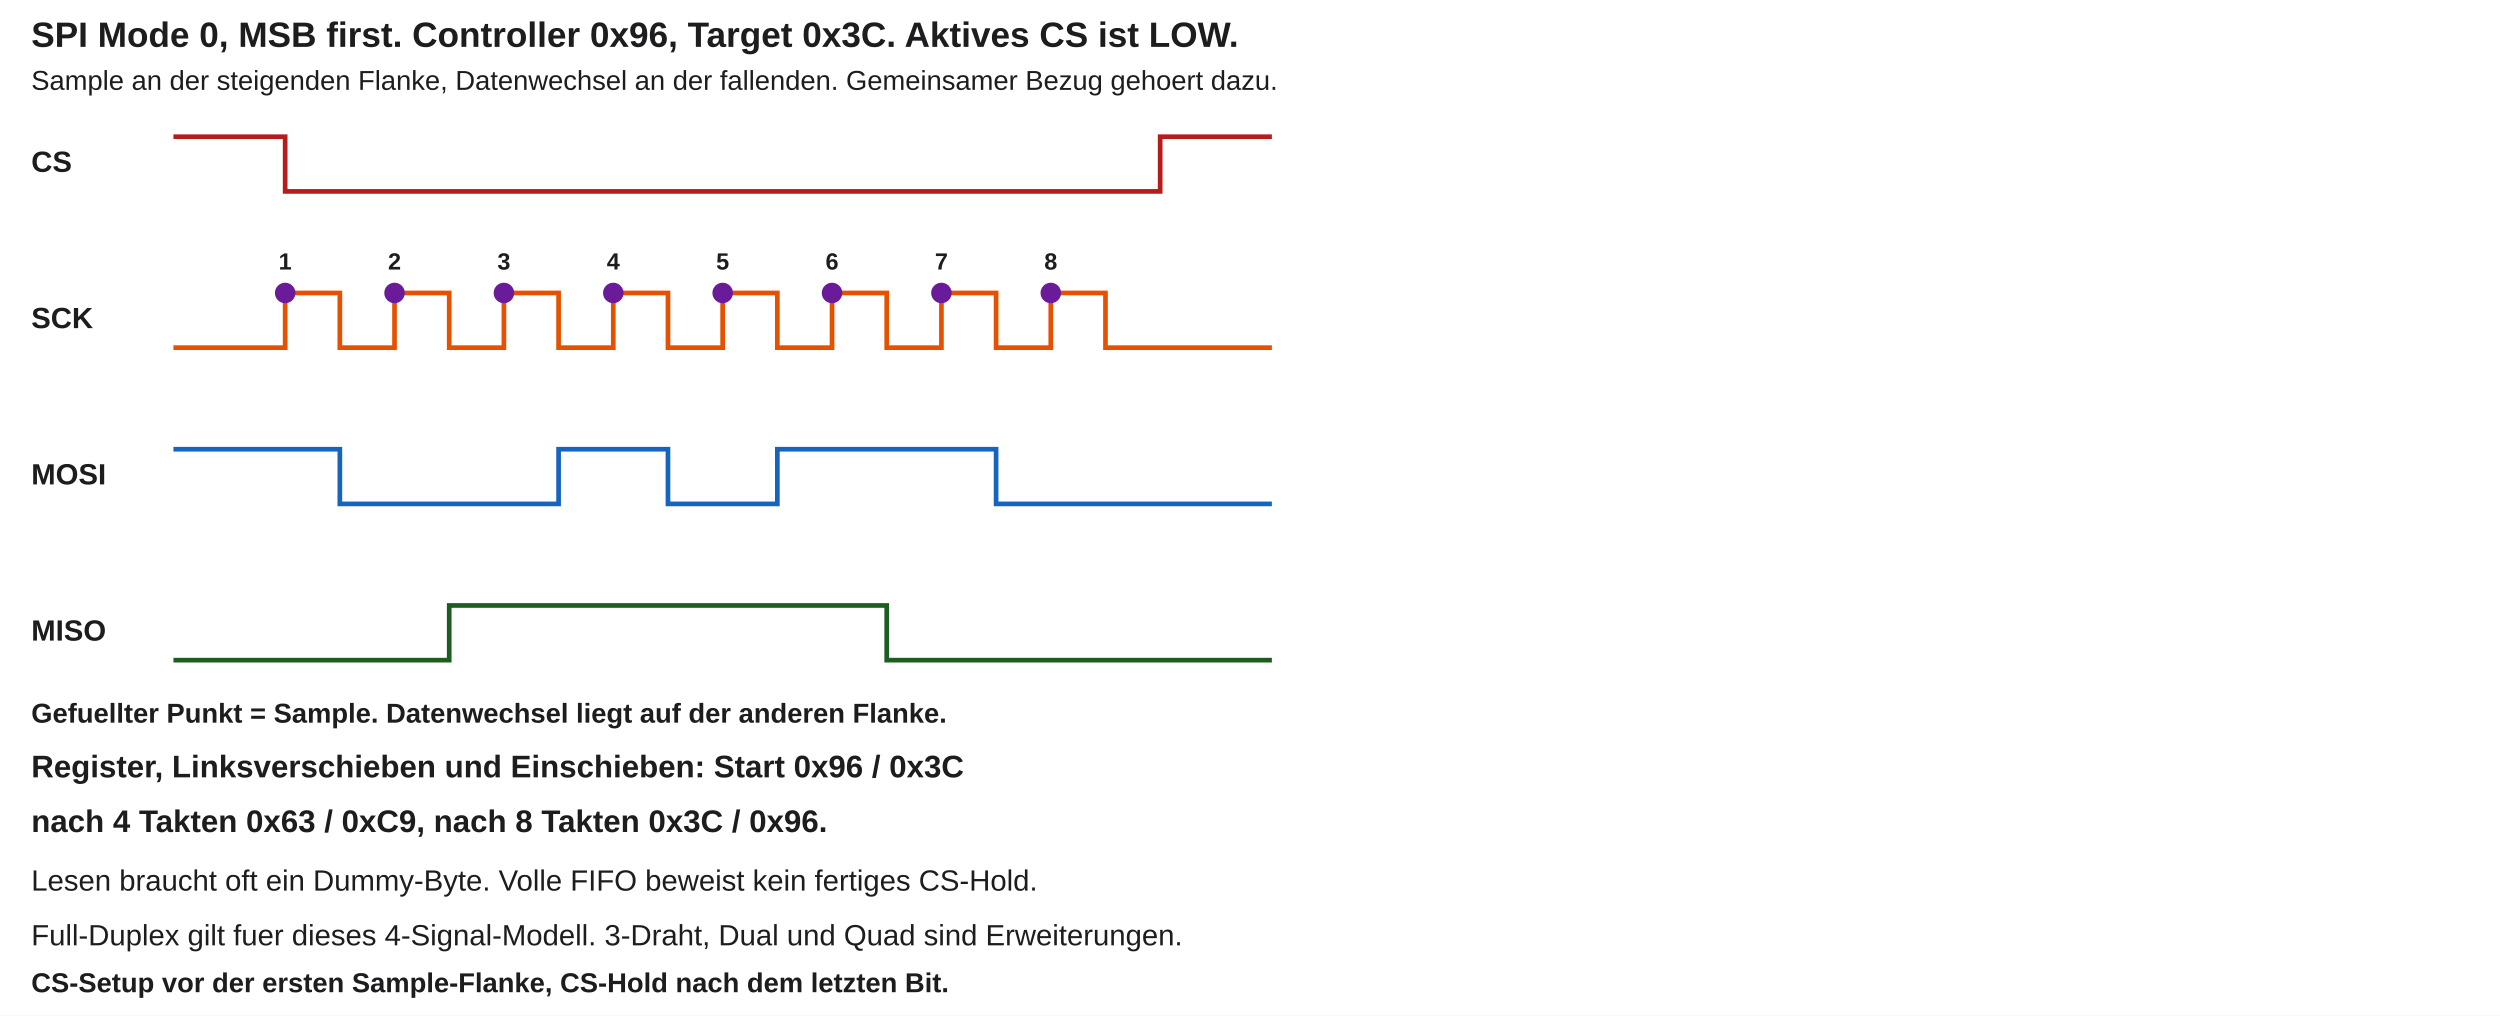
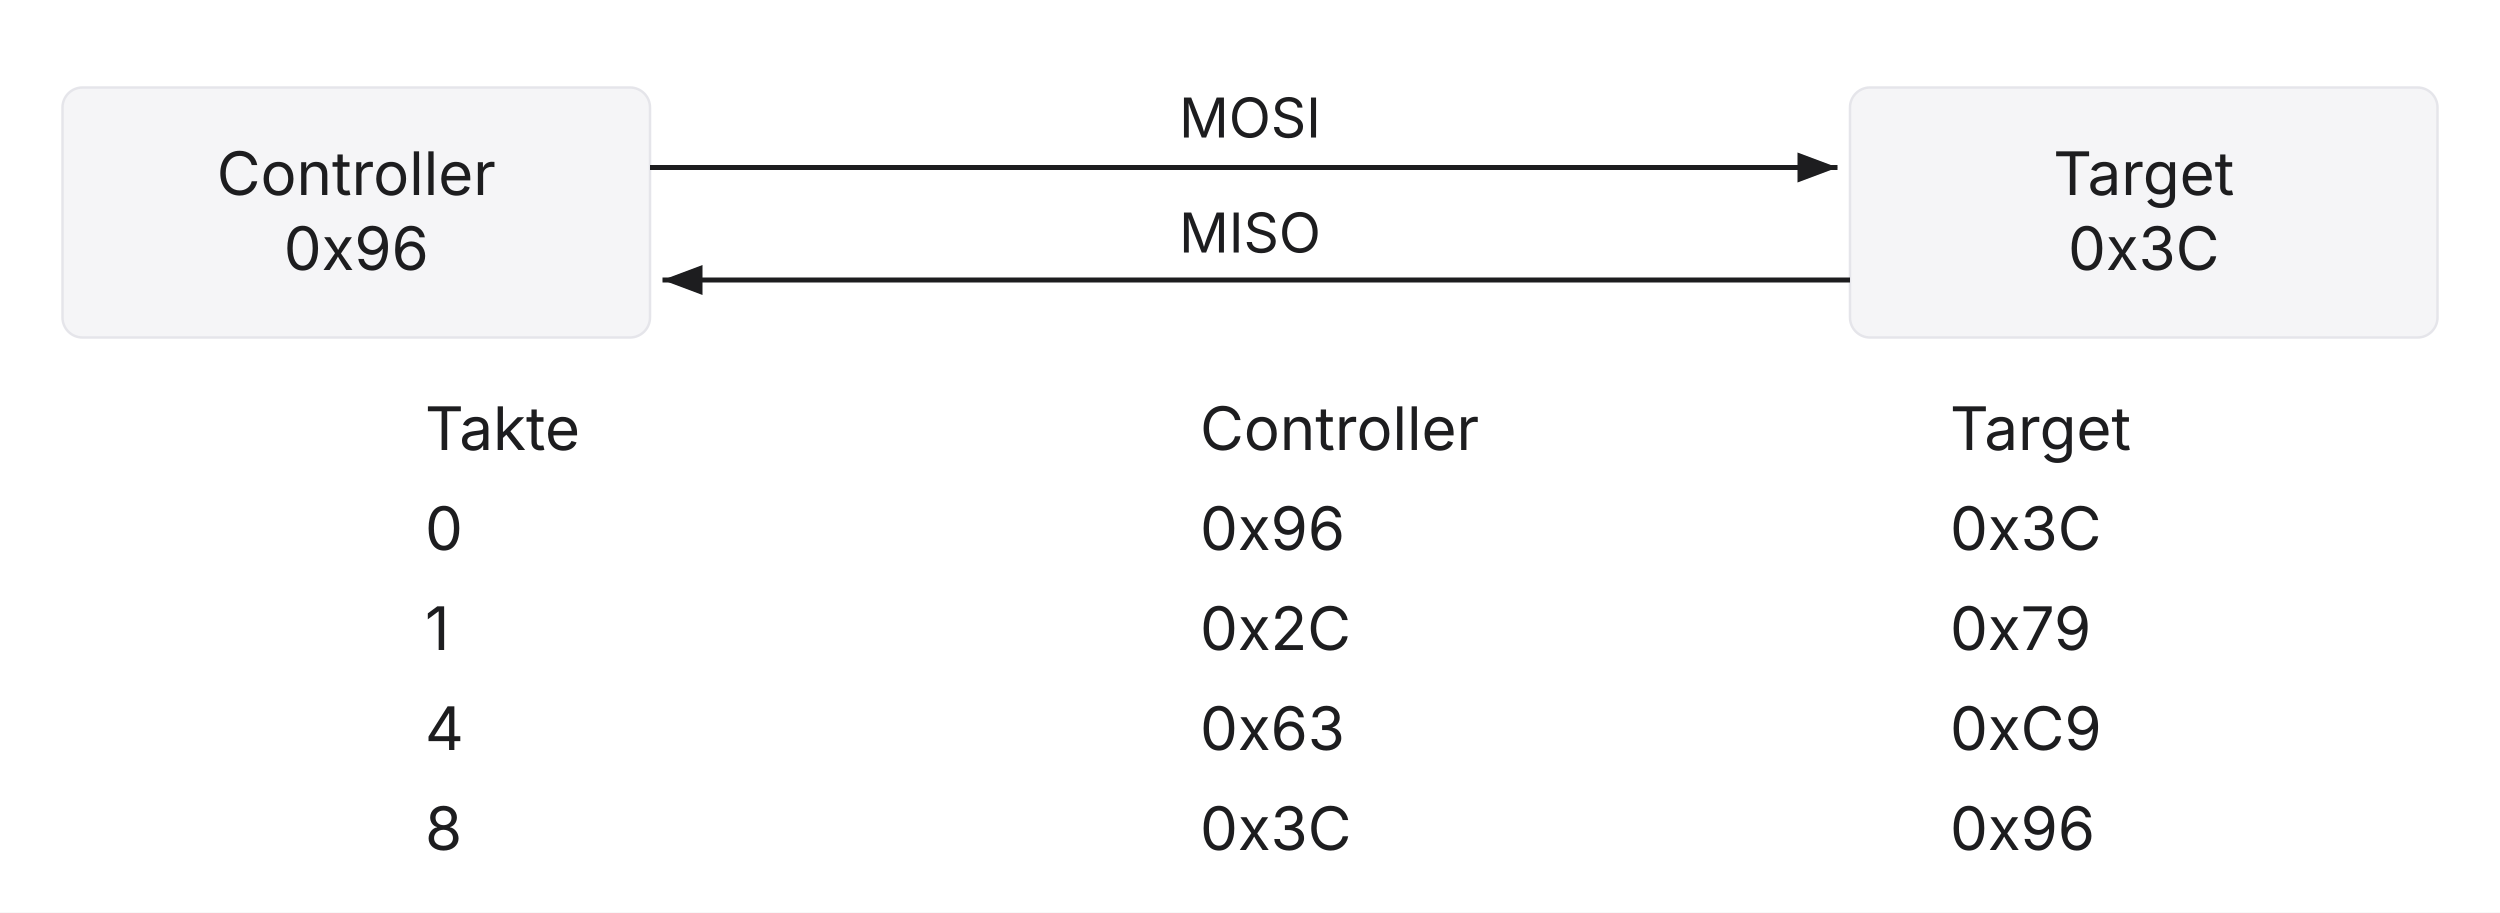
- <svg xmlns="http://www.w3.org/2000/svg" viewBox="0 0 1280 520" width="1280" height="520">
-   <rect width="1280" height="520" fill="#fff" />
-   <style>text{font-family:Arial,Helvetica,sans-serif;fill:#1D1D1F}</style>
-   <text x="16" y="24" font-size="18" font-weight="600" fill="#1D1D1F" text-anchor="start">SPI Mode 0, MSB first. Controller 0x96, Target 0x3C. Aktives CS ist LOW.</text>
-   <text x="16" y="46" font-size="14" font-weight="400" fill="#5F6368" text-anchor="start">Sample an der steigenden Flanke, Datenwechsel an der fallenden. Gemeinsamer Bezug gehoert dazu.</text>
-   <text x="16" y="88" font-size="15" font-weight="600" fill="#B71C1C" text-anchor="start">CS</text>
-   <polyline points="90.0,70.0 118.0,70.0 118.0,70.0 146.0,70.0 146.0,98.0 174.0,98.0 174.0,98.0 202.0,98.0 202.0,98.0 230.0,98.0 230.0,98.0 258.0,98.0 258.0,98.0 286.0,98.0 286.0,98.0 314.0,98.0 314.0,98.0 342.0,98.0 342.0,98.0 370.0,98.0 370.0,98.0 398.0,98.0 398.0,98.0 426.0,98.0 426.0,98.0 454.0,98.0 454.0,98.0 482.0,98.0 482.0,98.0 510.0,98.0 510.0,98.0 538.0,98.0 538.0,98.0 566.0,98.0 566.0,98.0 594.0,98.0 594.0,70.0 622.0,70.0 622.0,70.0 650.0,70.0" fill="none" stroke="#B71C1C" stroke-width="2.4" stroke-linejoin="miter" stroke-linecap="square" />
-   <text x="16" y="168" font-size="15" font-weight="600" fill="#E65100" text-anchor="start">SCK</text>
-   <polyline points="90.0,178.0 118.0,178.0 118.0,178.0 146.0,178.0 146.0,150.0 174.0,150.0 174.0,178.0 202.0,178.0 202.0,150.0 230.0,150.0 230.0,178.0 258.0,178.0 258.0,150.0 286.0,150.0 286.0,178.0 314.0,178.0 314.0,150.0 342.0,150.0 342.0,178.0 370.0,178.0 370.0,150.0 398.0,150.0 398.0,178.0 426.0,178.0 426.0,150.0 454.0,150.0 454.0,178.0 482.0,178.0 482.0,150.0 510.0,150.0 510.0,178.0 538.0,178.0 538.0,150.0 566.0,150.0 566.0,178.0 594.0,178.0 594.0,178.0 622.0,178.0 622.0,178.0 650.0,178.0" fill="none" stroke="#E65100" stroke-width="2.4" stroke-linejoin="miter" stroke-linecap="square" />
-   <text x="16" y="248" font-size="15" font-weight="600" fill="#1565C0" text-anchor="start">MOSI</text>
-   <polyline points="90.0,230.0 118.0,230.0 118.0,230.0 146.0,230.0 146.0,230.0 174.0,230.0 174.0,258.0 202.0,258.0 202.0,258.0 230.0,258.0 230.0,258.0 258.0,258.0 258.0,258.0 286.0,258.0 286.0,230.0 314.0,230.0 314.0,230.0 342.0,230.0 342.0,258.0 370.0,258.0 370.0,258.0 398.0,258.0 398.0,230.0 426.0,230.0 426.0,230.0 454.0,230.0 454.0,230.0 482.0,230.0 482.0,230.0 510.0,230.0 510.0,258.0 538.0,258.0 538.0,258.0 566.0,258.0 566.0,258.0 594.0,258.0 594.0,258.0 622.0,258.0 622.0,258.0 650.0,258.0" fill="none" stroke="#1565C0" stroke-width="2.4" stroke-linejoin="miter" stroke-linecap="square" />
-   <text x="16" y="328" font-size="15" font-weight="600" fill="#1B5E20" text-anchor="start">MISO</text>
-   <polyline points="90.0,338.0 118.0,338.0 118.0,338.0 146.0,338.0 146.0,338.0 174.0,338.0 174.0,338.0 202.0,338.0 202.0,338.0 230.0,338.0 230.0,310.0 258.0,310.0 258.0,310.0 286.0,310.0 286.0,310.0 314.0,310.0 314.0,310.0 342.0,310.0 342.0,310.0 370.0,310.0 370.0,310.0 398.0,310.0 398.0,310.0 426.0,310.0 426.0,310.0 454.0,310.0 454.0,338.0 482.0,338.0 482.0,338.0 510.0,338.0 510.0,338.0 538.0,338.0 538.0,338.0 566.0,338.0 566.0,338.0 594.0,338.0 594.0,338.0 622.0,338.0 622.0,338.0 650.0,338.0" fill="none" stroke="#1B5E20" stroke-width="2.4" stroke-linejoin="miter" stroke-linecap="square" />
-   <circle cx="146.0" cy="150.0" r="4.5" fill="#6A1B9A" stroke="#6A1B9A" stroke-width="1.5" />
-   <text x="146" y="138" font-size="12" font-weight="700" fill="#6A1B9A" text-anchor="middle">1</text>
-   <circle cx="202.0" cy="150.0" r="4.5" fill="#6A1B9A" stroke="#6A1B9A" stroke-width="1.5" />
-   <text x="202" y="138" font-size="12" font-weight="700" fill="#6A1B9A" text-anchor="middle">2</text>
-   <circle cx="258.0" cy="150.0" r="4.5" fill="#6A1B9A" stroke="#6A1B9A" stroke-width="1.5" />
-   <text x="258" y="138" font-size="12" font-weight="700" fill="#6A1B9A" text-anchor="middle">3</text>
-   <circle cx="314.0" cy="150.0" r="4.5" fill="#6A1B9A" stroke="#6A1B9A" stroke-width="1.5" />
-   <text x="314" y="138" font-size="12" font-weight="700" fill="#6A1B9A" text-anchor="middle">4</text>
-   <circle cx="370.0" cy="150.0" r="4.5" fill="#6A1B9A" stroke="#6A1B9A" stroke-width="1.5" />
-   <text x="370" y="138" font-size="12" font-weight="700" fill="#6A1B9A" text-anchor="middle">5</text>
-   <circle cx="426.0" cy="150.0" r="4.5" fill="#6A1B9A" stroke="#6A1B9A" stroke-width="1.5" />
-   <text x="426" y="138" font-size="12" font-weight="700" fill="#6A1B9A" text-anchor="middle">6</text>
-   <circle cx="482.0" cy="150.0" r="4.5" fill="#6A1B9A" stroke="#6A1B9A" stroke-width="1.5" />
-   <text x="482" y="138" font-size="12" font-weight="700" fill="#6A1B9A" text-anchor="middle">7</text>
-   <circle cx="538.0" cy="150.0" r="4.5" fill="#6A1B9A" stroke="#6A1B9A" stroke-width="1.5" />
-   <text x="538" y="138" font-size="12" font-weight="700" fill="#6A1B9A" text-anchor="middle">8</text>
-   <text x="16" y="370" font-size="14" font-weight="600" fill="#6A1B9A" text-anchor="start">Gefuellter Punkt = Sample. Datenwechsel liegt auf der anderen Flanke.</text>
-   <text x="16" y="398" font-size="16" font-weight="600" fill="#1D1D1F" text-anchor="start">Register, Linksverschieben und Einschieben: Start 0x96 / 0x3C</text>
-   <text x="16" y="426" font-size="16" font-weight="600" fill="#1565C0" text-anchor="start">nach 4 Takten 0x63 / 0xC9, nach 8 Takten 0x3C / 0x96.</text>
-   <text x="16" y="456" font-size="15" font-weight="400" fill="#5F6368" text-anchor="start">Lesen braucht oft ein Dummy-Byte. Volle FIFO beweist kein fertiges CS-Hold.</text>
-   <text x="16" y="484" font-size="15" font-weight="400" fill="#5F6368" text-anchor="start">Full-Duplex gilt fuer dieses 4-Signal-Modell. 3-Draht, Dual und Quad sind Erweiterungen.</text>
-   <text x="16" y="508" font-size="14" font-weight="600" fill="#B71C1C" text-anchor="start">CS-Setup vor der ersten Sample-Flanke, CS-Hold nach dem letzten Bit.</text>
+ <svg xmlns="http://www.w3.org/2000/svg" width="1000" height="365" viewBox="0 0 1000 365" role="img" aria-labelledby="title">
+   <style>text{font-family:Inter,Arial,Helvetica,sans-serif;font-weight:400}</style>
+   <defs>
+     <marker id="arrow" markerWidth="10" markerHeight="10" refX="8" refY="3" orient="auto" markerUnits="strokeWidth">
+       <path d="M0,0 L8,3 L0,6" fill="#1D1D1F" />
+     </marker>
+   </defs>
+   <rect width="1000" height="365" fill="#FFFFFF" />
+   <rect x="25" y="35" width="235" height="100" rx="8" fill="#F5F5F7" stroke="#E5E5EA" />
+   <text x="142.5" y="78.0" font-size="24" fill="#1D1D1F" text-anchor="middle">Controller</text>
+   <text x="142.5" y="108.0" font-size="24" fill="#1D1D1F" text-anchor="middle">0x96</text>
+   <rect x="740" y="35" width="235" height="100" rx="8" fill="#F5F5F7" stroke="#E5E5EA" />
+   <text x="857.5" y="78.0" font-size="24" fill="#1D1D1F" text-anchor="middle">Target</text>
+   <text x="857.5" y="108.0" font-size="24" fill="#1D1D1F" text-anchor="middle">0x3C</text>
+   <line x1="260" y1="67" x2="735" y2="67" stroke="#1D1D1F" stroke-width="2" marker-end="url(#arrow)" />
+   <text x="500" y="55" font-size="22" fill="#1D1D1F" text-anchor="middle">MOSI</text>
+   <line x1="740" y1="112" x2="265" y2="112" stroke="#1D1D1F" stroke-width="2" marker-end="url(#arrow)" />
+   <text x="500" y="101" font-size="22" fill="#1D1D1F" text-anchor="middle">MISO</text>
+   <text x="170" y="180" font-size="24" fill="#1D1D1F" text-anchor="start">Takte</text>
+   <text x="480" y="180" font-size="24" fill="#1D1D1F" text-anchor="start">Controller</text>
+   <text x="780" y="180" font-size="24" fill="#1D1D1F" text-anchor="start">Target</text>
+   <text x="170" y="220" font-size="24" fill="#1D1D1F" text-anchor="start">0</text>
+   <text x="480" y="220" font-size="24" fill="#1D1D1F" text-anchor="start">0x96</text>
+   <text x="780" y="220" font-size="24" fill="#1D1D1F" text-anchor="start">0x3C</text>
+   <text x="170" y="260" font-size="24" fill="#1D1D1F" text-anchor="start">1</text>
+   <text x="480" y="260" font-size="24" fill="#1D1D1F" text-anchor="start">0x2C</text>
+   <text x="780" y="260" font-size="24" fill="#1D1D1F" text-anchor="start">0x79</text>
+   <text x="170" y="300" font-size="24" fill="#1D1D1F" text-anchor="start">4</text>
+   <text x="480" y="300" font-size="24" fill="#1D1D1F" text-anchor="start">0x63</text>
+   <text x="780" y="300" font-size="24" fill="#1D1D1F" text-anchor="start">0xC9</text>
+   <text x="170" y="340" font-size="24" fill="#1D1D1F" text-anchor="start">8</text>
+   <text x="480" y="340" font-size="24" fill="#1D1D1F" text-anchor="start">0x3C</text>
+   <text x="780" y="340" font-size="24" fill="#1D1D1F" text-anchor="start">0x96</text>
</svg>
